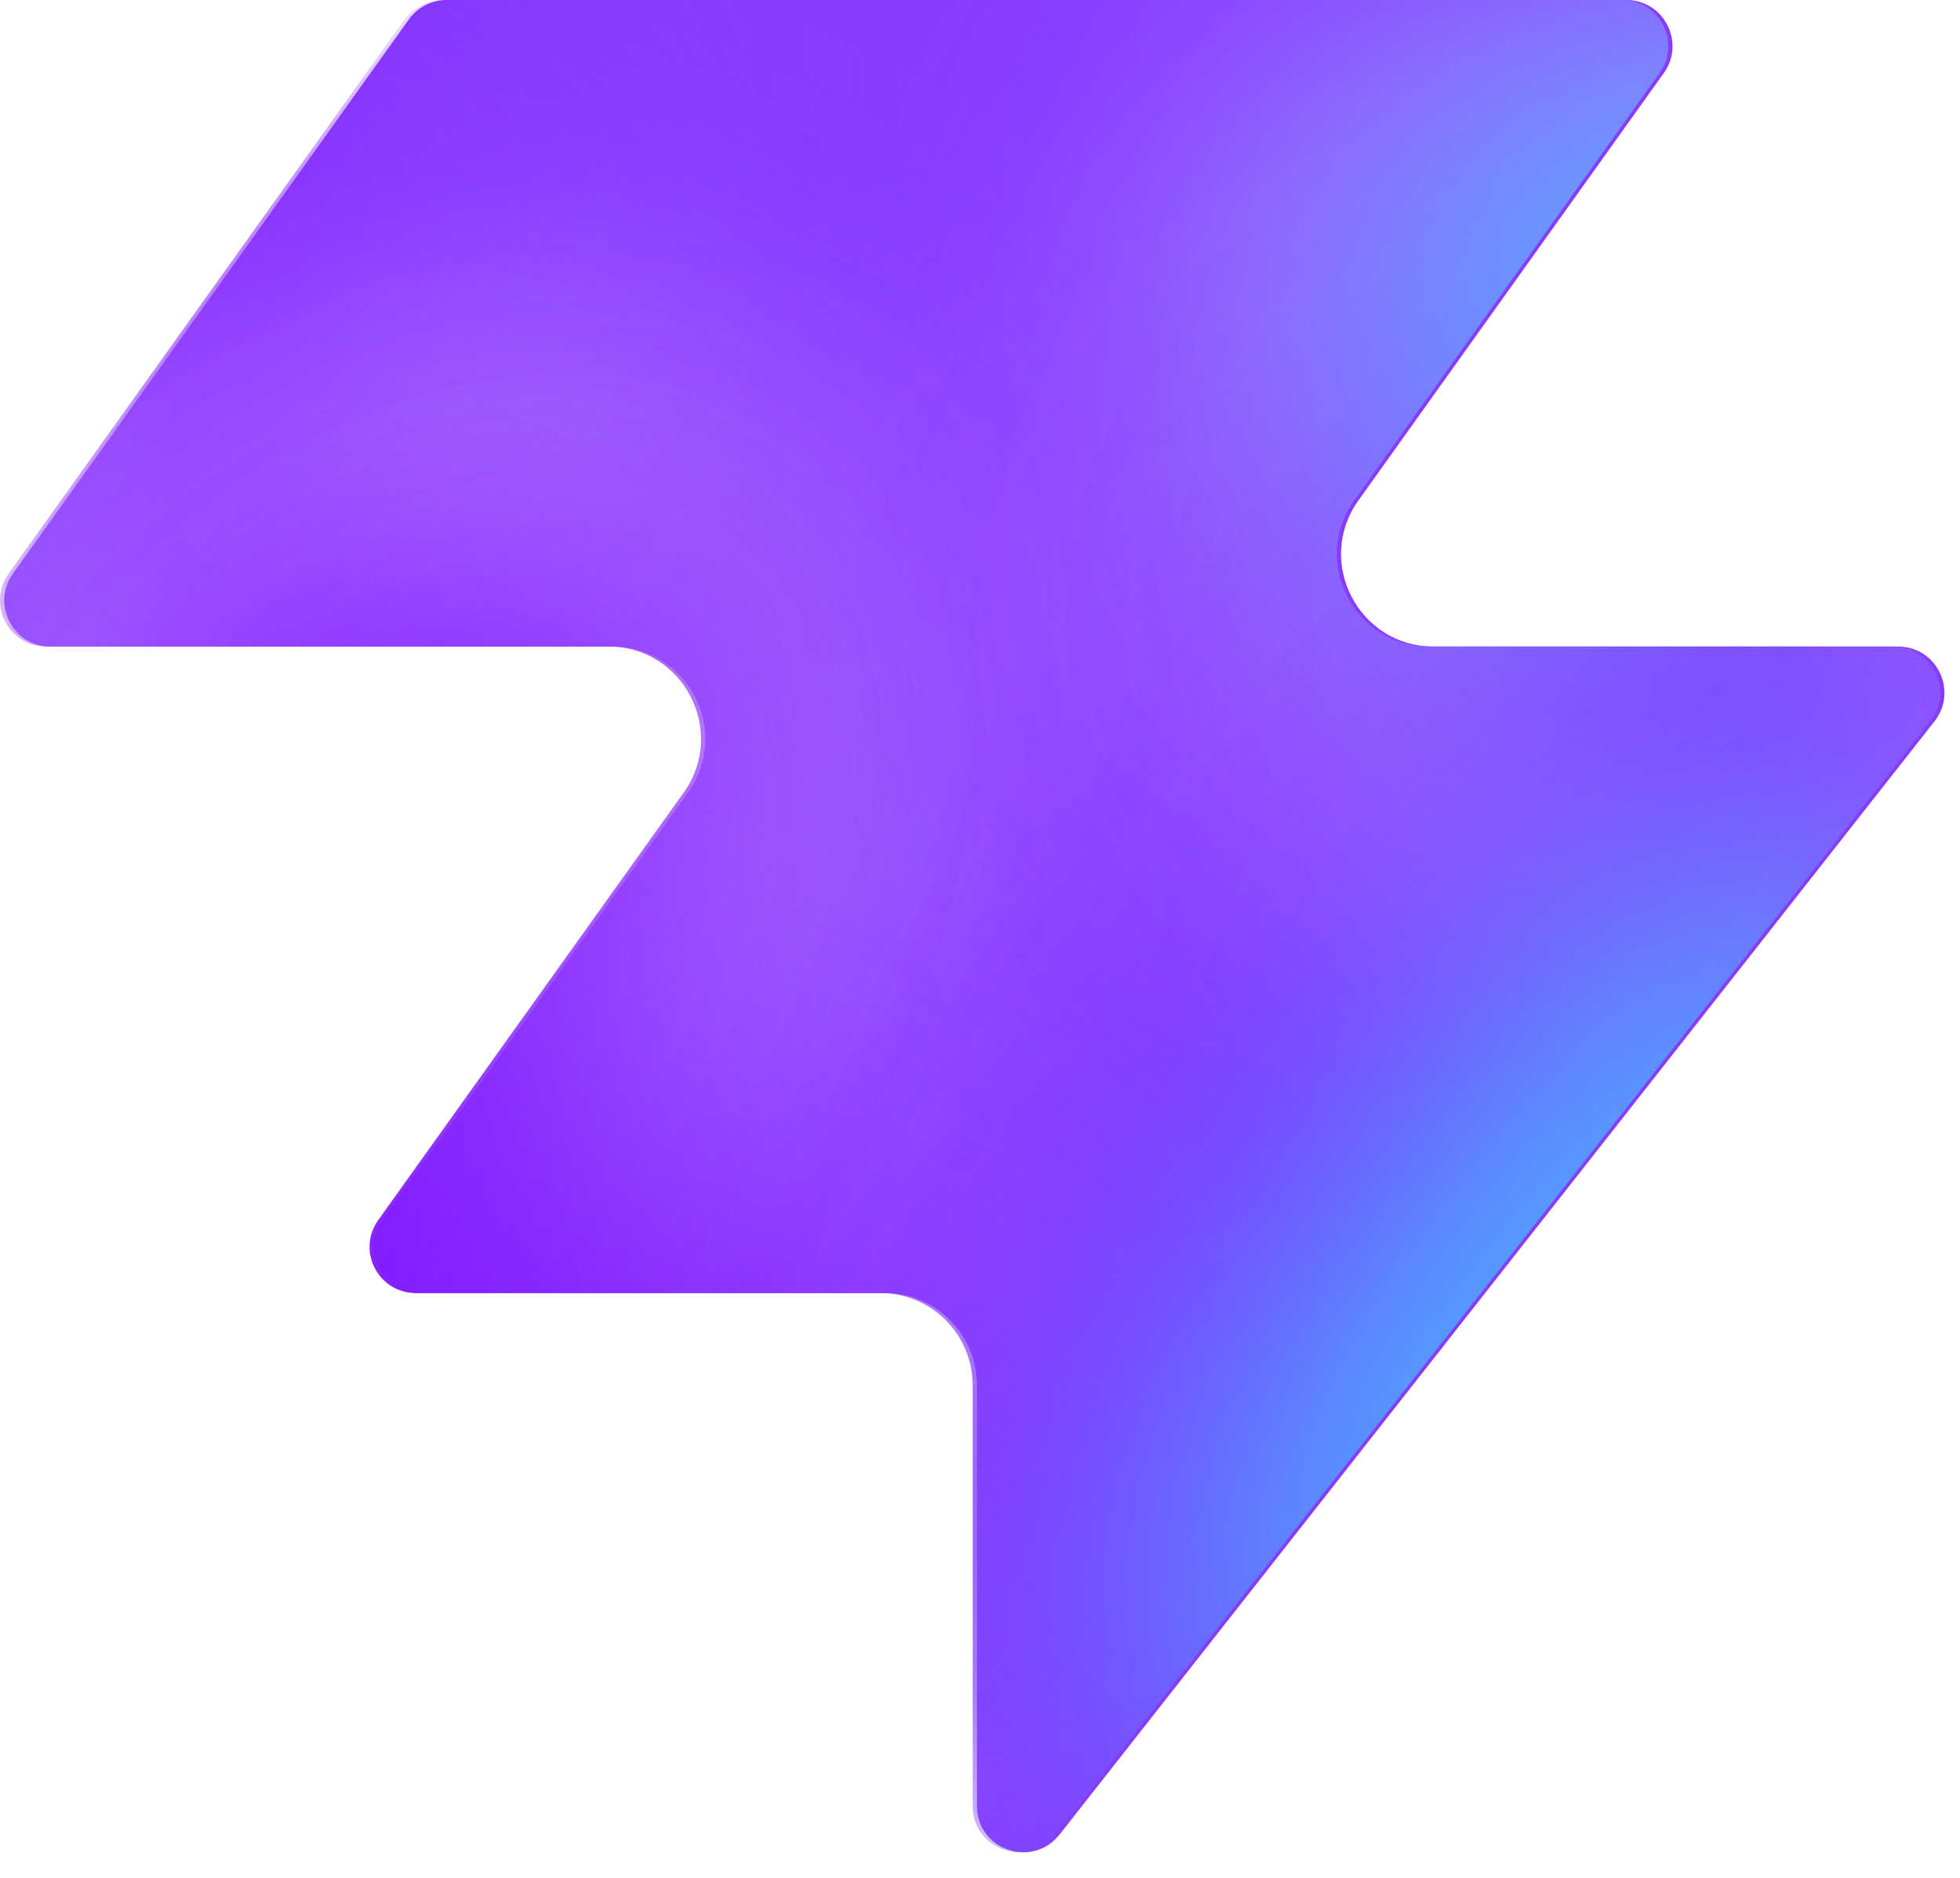
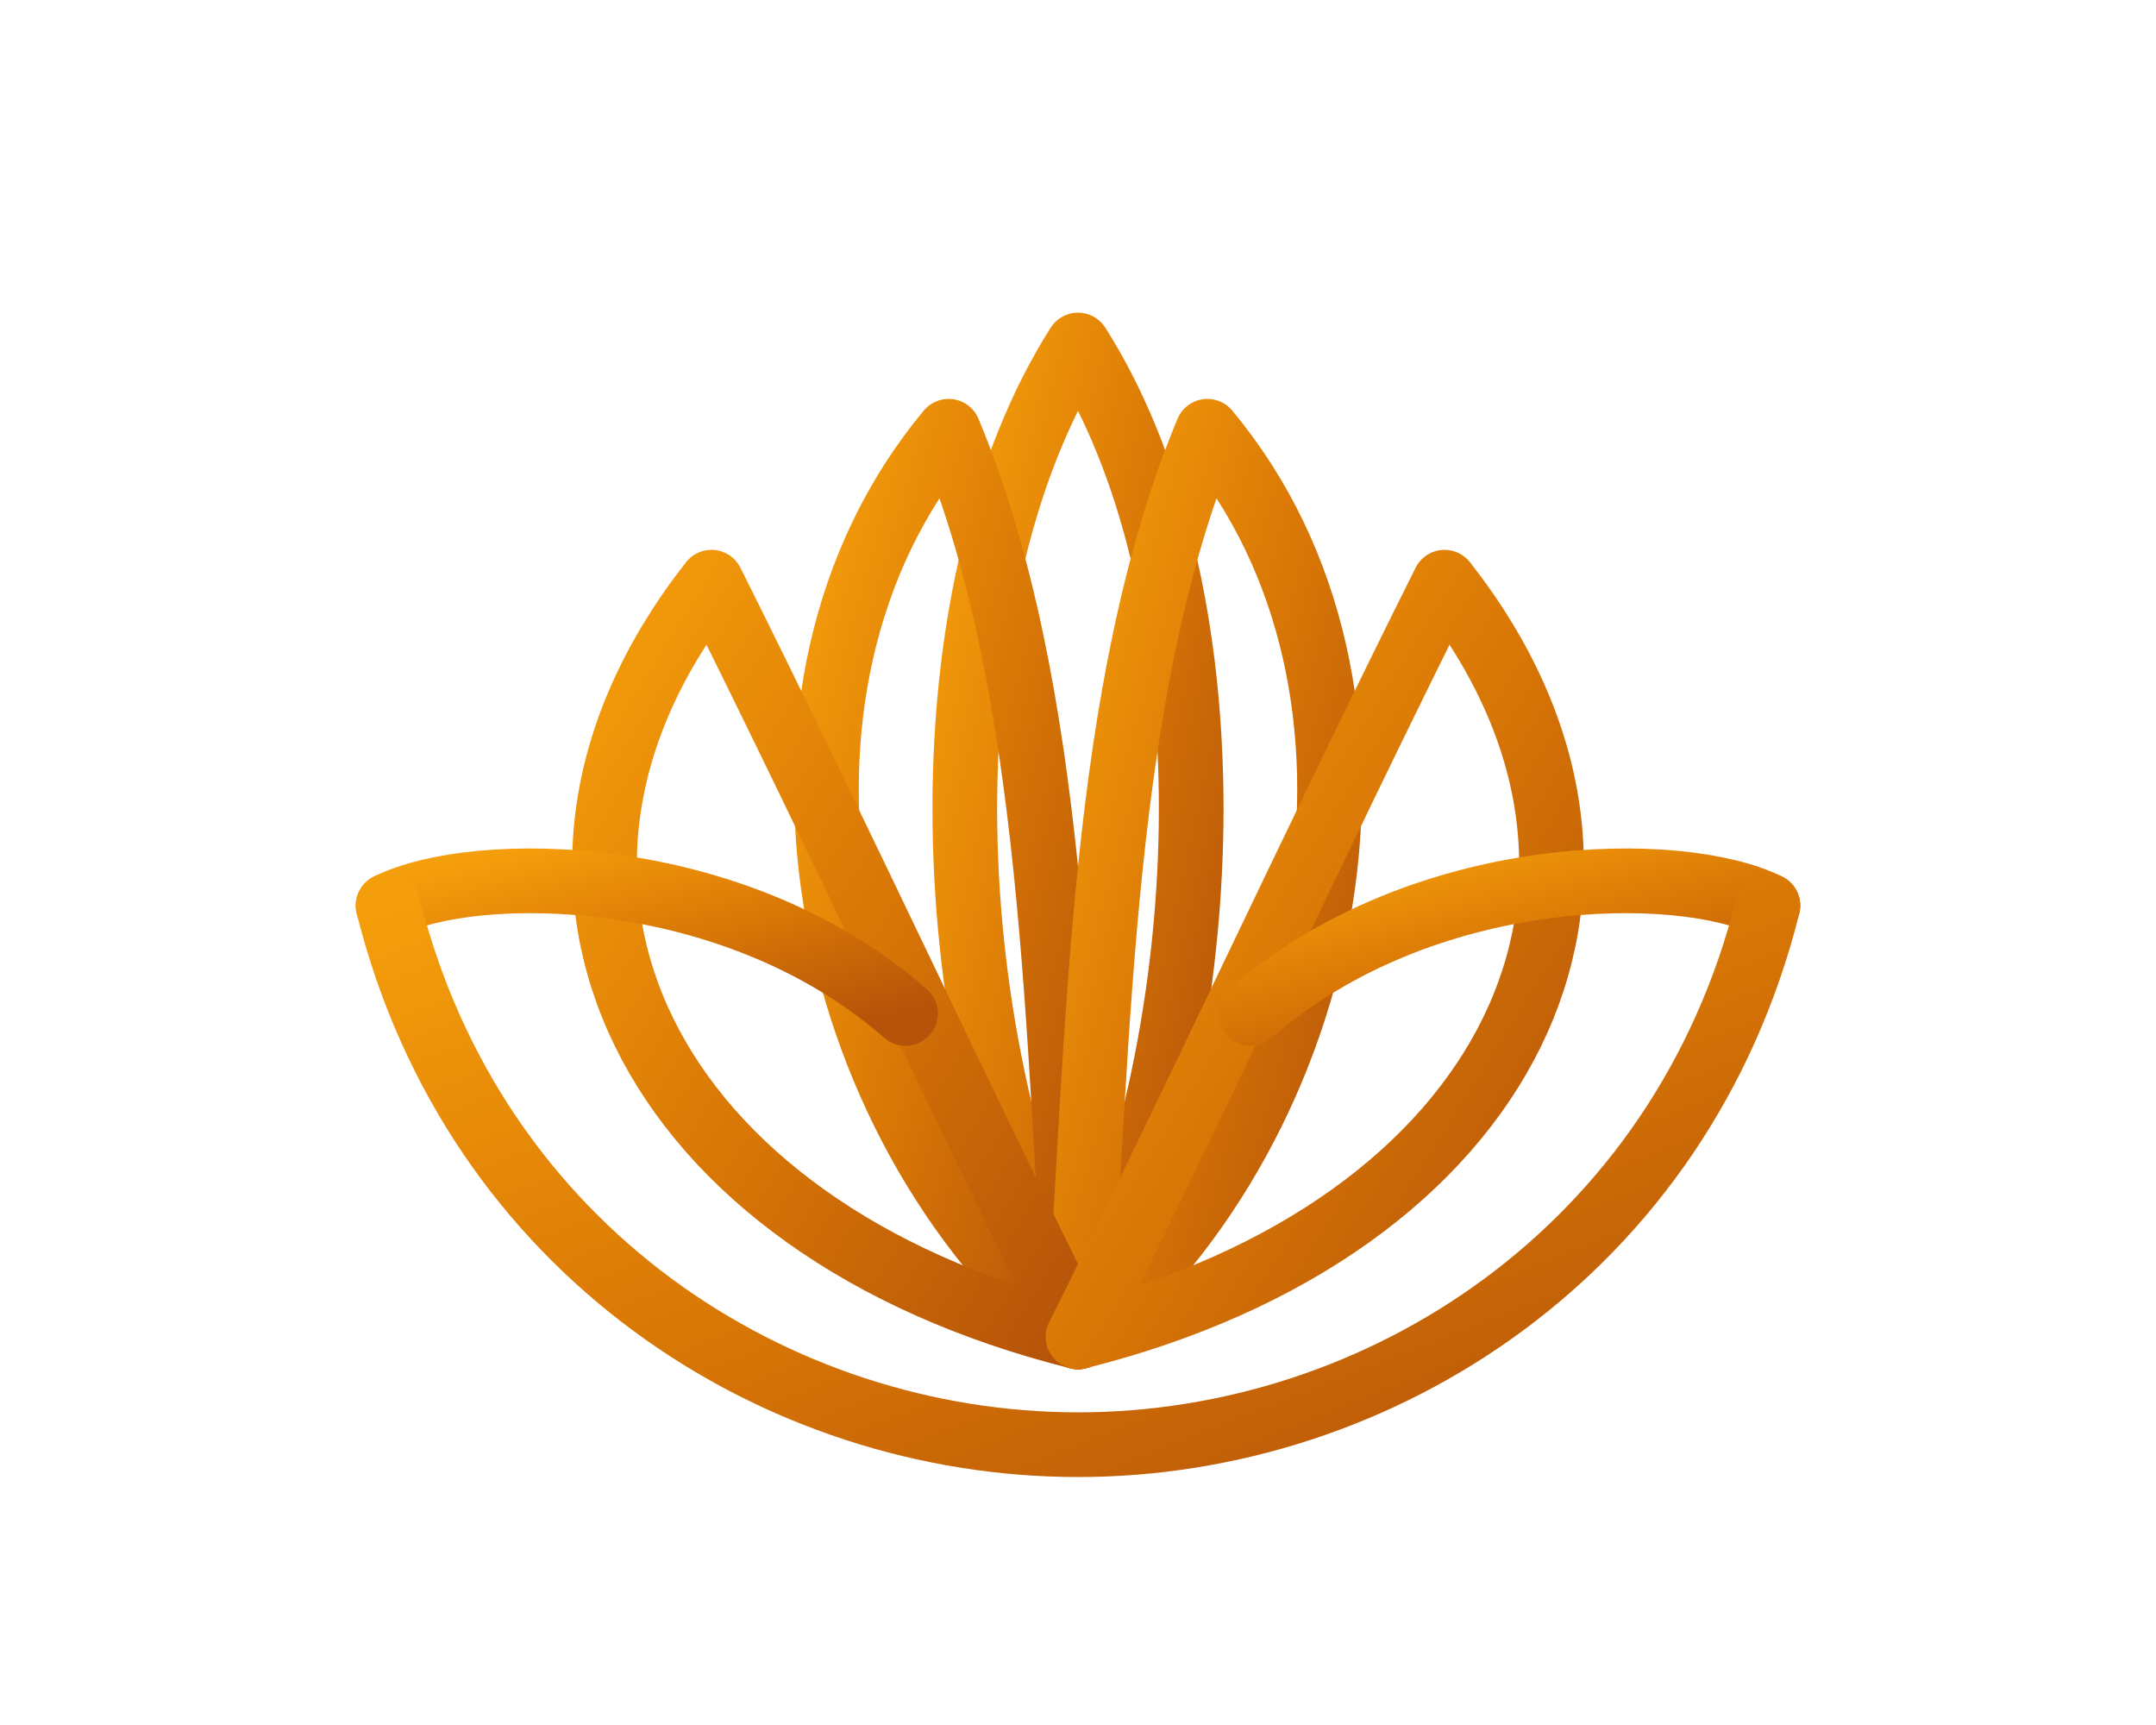
- <svg xmlns="http://www.w3.org/2000/svg" width="48" height="46" fill="none" viewBox="0 0 48 46">
-   <path fill="#863bff" d="M25.946 44.938c-.664.845-2.021.375-2.021-.698V33.937a2.26 2.26 0 0 0-2.262-2.262H10.287c-.92 0-1.456-1.04-.92-1.788l7.48-10.471c1.07-1.497 0-3.578-1.842-3.578H1.237c-.92 0-1.456-1.04-.92-1.788L10.013.474c.214-.297.556-.474.92-.474h28.894c.92 0 1.456 1.04.92 1.788l-7.48 10.471c-1.07 1.498 0 3.579 1.842 3.579h11.377c.943 0 1.473 1.088.89 1.83L25.947 44.94z" style="fill:#863bff;fill:color(display-p3 .525 .23 1);fill-opacity:1" />
-   <mask id="a" width="48" height="46" x="0" y="0" maskUnits="userSpaceOnUse" style="mask-type:alpha">
-     <path fill="#000" d="M25.842 44.938c-.664.844-2.021.375-2.021-.698V33.937a2.26 2.26 0 0 0-2.262-2.262H10.183c-.92 0-1.456-1.04-.92-1.788l7.48-10.471c1.07-1.498 0-3.579-1.842-3.579H1.133c-.92 0-1.456-1.04-.92-1.787L9.91.473c.214-.297.556-.474.92-.474h28.894c.92 0 1.456 1.04.92 1.788l-7.48 10.471c-1.07 1.498 0 3.578 1.842 3.578h11.377c.943 0 1.473 1.088.89 1.832L25.843 44.94z" style="fill:#000;fill-opacity:1" />
-   </mask>
-   <g mask="url(#a)">
-     <g filter="url(#b)">
-       <ellipse cx="5.508" cy="14.704" fill="#ede6ff" rx="5.508" ry="14.704" style="fill:#ede6ff;fill:color(display-p3 .927 .903 1);fill-opacity:1" transform="matrix(.00324 1 1 -.00324 -4.47 31.516)" />
-     </g>
-     <g filter="url(#c)">
-       <ellipse cx="10.399" cy="29.851" fill="#ede6ff" rx="10.399" ry="29.851" style="fill:#ede6ff;fill:color(display-p3 .927 .903 1);fill-opacity:1" transform="matrix(.00324 1 1 -.00324 -39.328 7.883)" />
-     </g>
-     <g filter="url(#d)">
-       <ellipse cx="5.508" cy="30.487" fill="#7e14ff" rx="5.508" ry="30.487" style="fill:#7e14ff;fill:color(display-p3 .492 .077 1);fill-opacity:1" transform="rotate(89.814 -25.913 -14.639)scale(1 -1)" />
-     </g>
-     <g filter="url(#e)">
-       <ellipse cx="5.508" cy="30.599" fill="#7e14ff" rx="5.508" ry="30.599" style="fill:#7e14ff;fill:color(display-p3 .492 .077 1);fill-opacity:1" transform="rotate(89.814 -32.644 -3.334)scale(1 -1)" />
-     </g>
-     <g filter="url(#f)">
-       <ellipse cx="5.508" cy="30.599" fill="#7e14ff" rx="5.508" ry="30.599" style="fill:#7e14ff;fill:color(display-p3 .492 .077 1);fill-opacity:1" transform="matrix(.00324 1 1 -.00324 -34.34 30.47)" />
-     </g>
-     <g filter="url(#g)">
-       <ellipse cx="14.072" cy="22.078" fill="#ede6ff" rx="14.072" ry="22.078" style="fill:#ede6ff;fill:color(display-p3 .927 .903 1);fill-opacity:1" transform="rotate(93.35 24.506 48.493)scale(-1 1)" />
-     </g>
-     <g filter="url(#h)">
-       <ellipse cx="3.47" cy="21.501" fill="#7e14ff" rx="3.47" ry="21.501" style="fill:#7e14ff;fill:color(display-p3 .492 .077 1);fill-opacity:1" transform="rotate(89.009 28.708 47.59)scale(-1 1)" />
-     </g>
-     <g filter="url(#i)">
-       <ellipse cx="3.47" cy="21.501" fill="#7e14ff" rx="3.47" ry="21.501" style="fill:#7e14ff;fill:color(display-p3 .492 .077 1);fill-opacity:1" transform="rotate(89.009 28.708 47.59)scale(-1 1)" />
-     </g>
-     <g filter="url(#j)">
-       <ellipse cx=".387" cy="8.972" fill="#7e14ff" rx="4.407" ry="29.108" style="fill:#7e14ff;fill:color(display-p3 .492 .077 1);fill-opacity:1" transform="rotate(39.51 .387 8.972)" />
-     </g>
-     <g filter="url(#k)">
-       <ellipse cx="47.523" cy="-6.092" fill="#7e14ff" rx="4.407" ry="29.108" style="fill:#7e14ff;fill:color(display-p3 .492 .077 1);fill-opacity:1" transform="rotate(37.892 47.523 -6.092)" />
-     </g>
-     <g filter="url(#l)">
-       <ellipse cx="41.412" cy="6.333" fill="#47bfff" rx="5.971" ry="9.665" style="fill:#47bfff;fill:color(display-p3 .28 .748 1);fill-opacity:1" transform="rotate(37.892 41.412 6.333)" />
-     </g>
-     <g filter="url(#m)">
-       <ellipse cx="-1.879" cy="38.332" fill="#7e14ff" rx="4.407" ry="29.108" style="fill:#7e14ff;fill:color(display-p3 .492 .077 1);fill-opacity:1" transform="rotate(37.892 -1.88 38.332)" />
-     </g>
-     <g filter="url(#n)">
-       <ellipse cx="-1.879" cy="38.332" fill="#7e14ff" rx="4.407" ry="29.108" style="fill:#7e14ff;fill:color(display-p3 .492 .077 1);fill-opacity:1" transform="rotate(37.892 -1.88 38.332)" />
-     </g>
-     <g filter="url(#o)">
-       <ellipse cx="35.651" cy="29.907" fill="#7e14ff" rx="4.407" ry="29.108" style="fill:#7e14ff;fill:color(display-p3 .492 .077 1);fill-opacity:1" transform="rotate(37.892 35.651 29.907)" />
-     </g>
-     <g filter="url(#p)">
-       <ellipse cx="38.418" cy="32.4" fill="#47bfff" rx="5.971" ry="15.297" style="fill:#47bfff;fill:color(display-p3 .28 .748 1);fill-opacity:1" transform="rotate(37.892 38.418 32.4)" />
-     </g>
+ <svg xmlns="http://www.w3.org/2000/svg" viewBox="0 0 100 80" fill="none">
+   <defs>
+     <linearGradient id="lotusGold" x1="0%" y1="0%" x2="100%" y2="100%">
+       <stop offset="0%" stop-color="#F59E0B" />
+       <stop offset="50%" stop-color="#D97706" />
+       <stop offset="100%" stop-color="#B45309" />
+     </linearGradient>
+   </defs>
+   <g stroke="url(#lotusGold)" stroke-width="3" stroke-linecap="round" stroke-linejoin="round">
+     <path d="M 50 62 C 43 47, 43 27, 50 16 C 57 27, 57 47, 50 62 Z" />
+     <path d="M 50 62 C 38 52, 34 32, 44 20 C 49 32, 49 48, 50 62 Z" />
+     <path d="M 50 62 C 62 52, 66 32, 56 20 C 51 32, 51 48, 50 62 Z" />
+     <path d="M 50 62 C 30 57, 22 41, 33 27 C 39 39, 45 52, 50 62 Z" />
+     <path d="M 50 62 C 70 57, 78 41, 67 27 C 61 39, 55 52, 50 62 Z" />
+     <path d="M 18 42 C 22 40, 34 40, 42 47" />
+     <path d="M 82 42 C 78 40, 66 40, 58 47" />
+     <path d="M 18 42 C 22 58, 36 67, 50 67 C 64 67, 78 58, 82 42" />
  </g>
-   <defs>
-     <filter id="b" width="60.045" height="41.654" x="-19.77" y="16.149" color-interpolation-filters="sRGB" filterUnits="userSpaceOnUse">
-       <feFlood flood-opacity="0" result="BackgroundImageFix" />
-       <feBlend in="SourceGraphic" in2="BackgroundImageFix" result="shape" />
-       <feGaussianBlur result="effect1_foregroundBlur_2002_17158" stdDeviation="7.659" />
-     </filter>
-     <filter id="c" width="90.34" height="51.437" x="-54.613" y="-7.533" color-interpolation-filters="sRGB" filterUnits="userSpaceOnUse">
-       <feFlood flood-opacity="0" result="BackgroundImageFix" />
-       <feBlend in="SourceGraphic" in2="BackgroundImageFix" result="shape" />
-       <feGaussianBlur result="effect1_foregroundBlur_2002_17158" stdDeviation="7.659" />
-     </filter>
-     <filter id="d" width="79.355" height="29.4" x="-49.64" y="2.03" color-interpolation-filters="sRGB" filterUnits="userSpaceOnUse">
-       <feFlood flood-opacity="0" result="BackgroundImageFix" />
-       <feBlend in="SourceGraphic" in2="BackgroundImageFix" result="shape" />
-       <feGaussianBlur result="effect1_foregroundBlur_2002_17158" stdDeviation="4.596" />
-     </filter>
-     <filter id="e" width="79.579" height="29.4" x="-45.045" y="20.029" color-interpolation-filters="sRGB" filterUnits="userSpaceOnUse">
-       <feFlood flood-opacity="0" result="BackgroundImageFix" />
-       <feBlend in="SourceGraphic" in2="BackgroundImageFix" result="shape" />
-       <feGaussianBlur result="effect1_foregroundBlur_2002_17158" stdDeviation="4.596" />
-     </filter>
-     <filter id="f" width="79.579" height="29.4" x="-43.513" y="21.178" color-interpolation-filters="sRGB" filterUnits="userSpaceOnUse">
-       <feFlood flood-opacity="0" result="BackgroundImageFix" />
-       <feBlend in="SourceGraphic" in2="BackgroundImageFix" result="shape" />
-       <feGaussianBlur result="effect1_foregroundBlur_2002_17158" stdDeviation="4.596" />
-     </filter>
-     <filter id="g" width="74.749" height="58.852" x="15.756" y="-17.901" color-interpolation-filters="sRGB" filterUnits="userSpaceOnUse">
-       <feFlood flood-opacity="0" result="BackgroundImageFix" />
-       <feBlend in="SourceGraphic" in2="BackgroundImageFix" result="shape" />
-       <feGaussianBlur result="effect1_foregroundBlur_2002_17158" stdDeviation="7.659" />
-     </filter>
-     <filter id="h" width="61.377" height="25.362" x="23.548" y="2.284" color-interpolation-filters="sRGB" filterUnits="userSpaceOnUse">
-       <feFlood flood-opacity="0" result="BackgroundImageFix" />
-       <feBlend in="SourceGraphic" in2="BackgroundImageFix" result="shape" />
-       <feGaussianBlur result="effect1_foregroundBlur_2002_17158" stdDeviation="4.596" />
-     </filter>
-     <filter id="i" width="61.377" height="25.362" x="23.548" y="2.284" color-interpolation-filters="sRGB" filterUnits="userSpaceOnUse">
-       <feFlood flood-opacity="0" result="BackgroundImageFix" />
-       <feBlend in="SourceGraphic" in2="BackgroundImageFix" result="shape" />
-       <feGaussianBlur result="effect1_foregroundBlur_2002_17158" stdDeviation="4.596" />
-     </filter>
-     <filter id="j" width="56.045" height="63.649" x="-27.636" y="-22.853" color-interpolation-filters="sRGB" filterUnits="userSpaceOnUse">
-       <feFlood flood-opacity="0" result="BackgroundImageFix" />
-       <feBlend in="SourceGraphic" in2="BackgroundImageFix" result="shape" />
-       <feGaussianBlur result="effect1_foregroundBlur_2002_17158" stdDeviation="4.596" />
-     </filter>
-     <filter id="k" width="54.814" height="64.646" x="20.116" y="-38.415" color-interpolation-filters="sRGB" filterUnits="userSpaceOnUse">
-       <feFlood flood-opacity="0" result="BackgroundImageFix" />
-       <feBlend in="SourceGraphic" in2="BackgroundImageFix" result="shape" />
-       <feGaussianBlur result="effect1_foregroundBlur_2002_17158" stdDeviation="4.596" />
-     </filter>
-     <filter id="l" width="33.541" height="35.313" x="24.641" y="-11.323" color-interpolation-filters="sRGB" filterUnits="userSpaceOnUse">
-       <feFlood flood-opacity="0" result="BackgroundImageFix" />
-       <feBlend in="SourceGraphic" in2="BackgroundImageFix" result="shape" />
-       <feGaussianBlur result="effect1_foregroundBlur_2002_17158" stdDeviation="4.596" />
-     </filter>
-     <filter id="m" width="54.814" height="64.646" x="-29.286" y="6.009" color-interpolation-filters="sRGB" filterUnits="userSpaceOnUse">
-       <feFlood flood-opacity="0" result="BackgroundImageFix" />
-       <feBlend in="SourceGraphic" in2="BackgroundImageFix" result="shape" />
-       <feGaussianBlur result="effect1_foregroundBlur_2002_17158" stdDeviation="4.596" />
-     </filter>
-     <filter id="n" width="54.814" height="64.646" x="-29.286" y="6.009" color-interpolation-filters="sRGB" filterUnits="userSpaceOnUse">
-       <feFlood flood-opacity="0" result="BackgroundImageFix" />
-       <feBlend in="SourceGraphic" in2="BackgroundImageFix" result="shape" />
-       <feGaussianBlur result="effect1_foregroundBlur_2002_17158" stdDeviation="4.596" />
-     </filter>
-     <filter id="o" width="54.814" height="64.646" x="8.244" y="-2.416" color-interpolation-filters="sRGB" filterUnits="userSpaceOnUse">
-       <feFlood flood-opacity="0" result="BackgroundImageFix" />
-       <feBlend in="SourceGraphic" in2="BackgroundImageFix" result="shape" />
-       <feGaussianBlur result="effect1_foregroundBlur_2002_17158" stdDeviation="4.596" />
-     </filter>
-     <filter id="p" width="39.409" height="43.623" x="18.713" y="10.588" color-interpolation-filters="sRGB" filterUnits="userSpaceOnUse">
-       <feFlood flood-opacity="0" result="BackgroundImageFix" />
-       <feBlend in="SourceGraphic" in2="BackgroundImageFix" result="shape" />
-       <feGaussianBlur result="effect1_foregroundBlur_2002_17158" stdDeviation="4.596" />
-     </filter>
-   </defs>
</svg>
